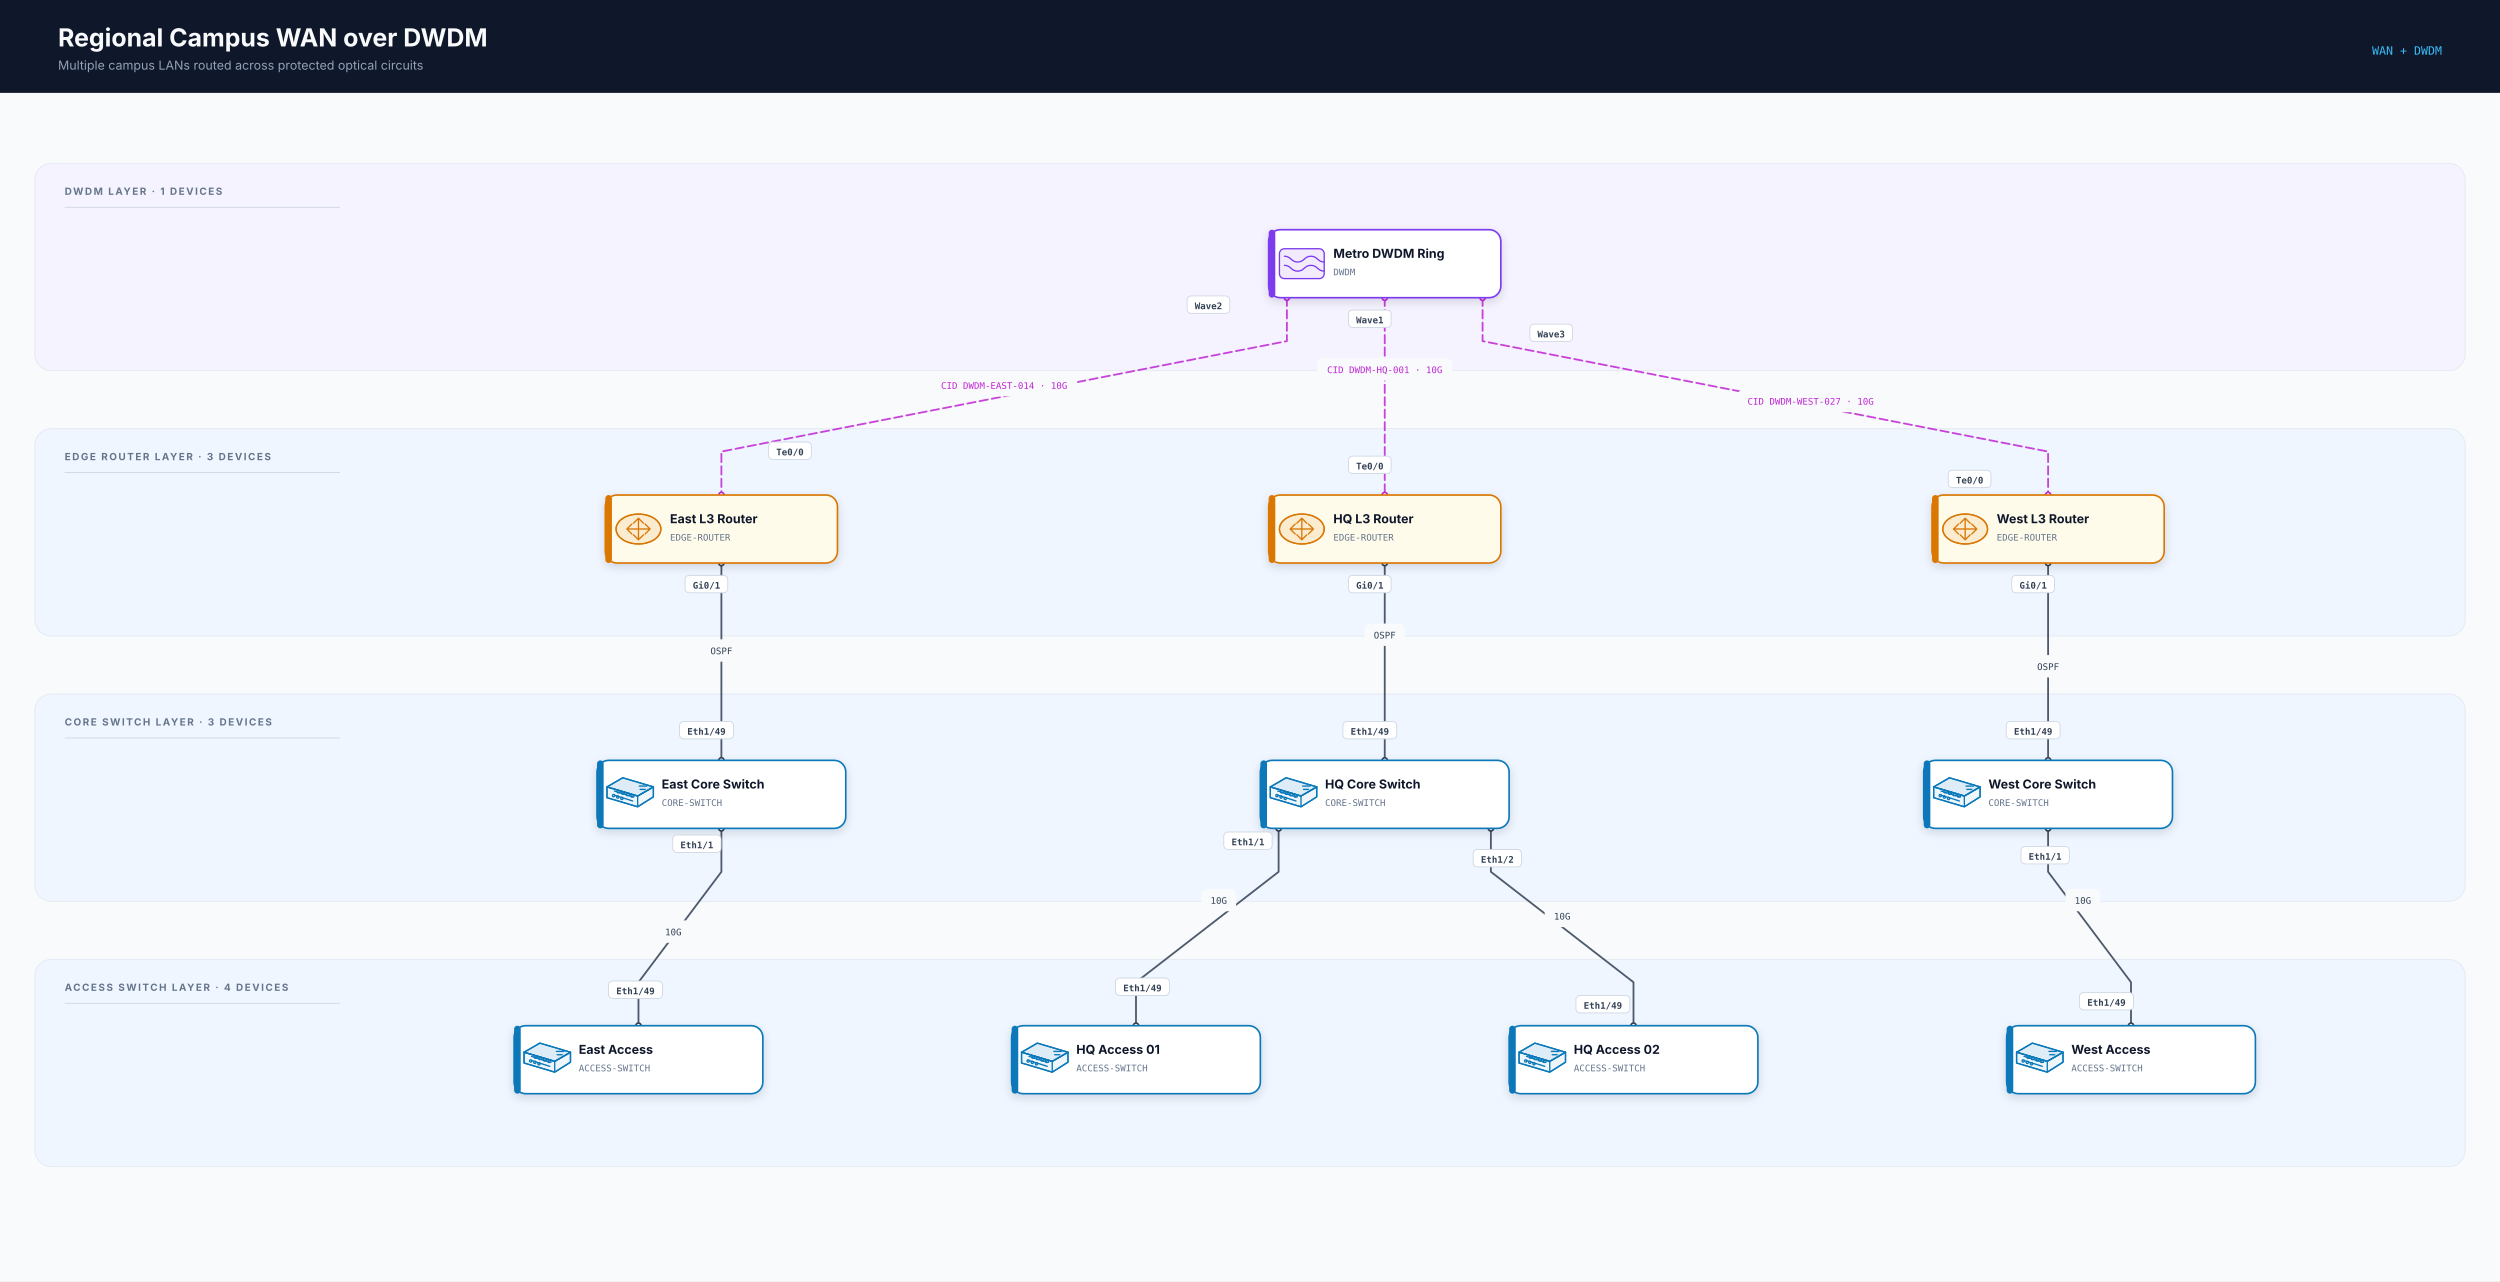
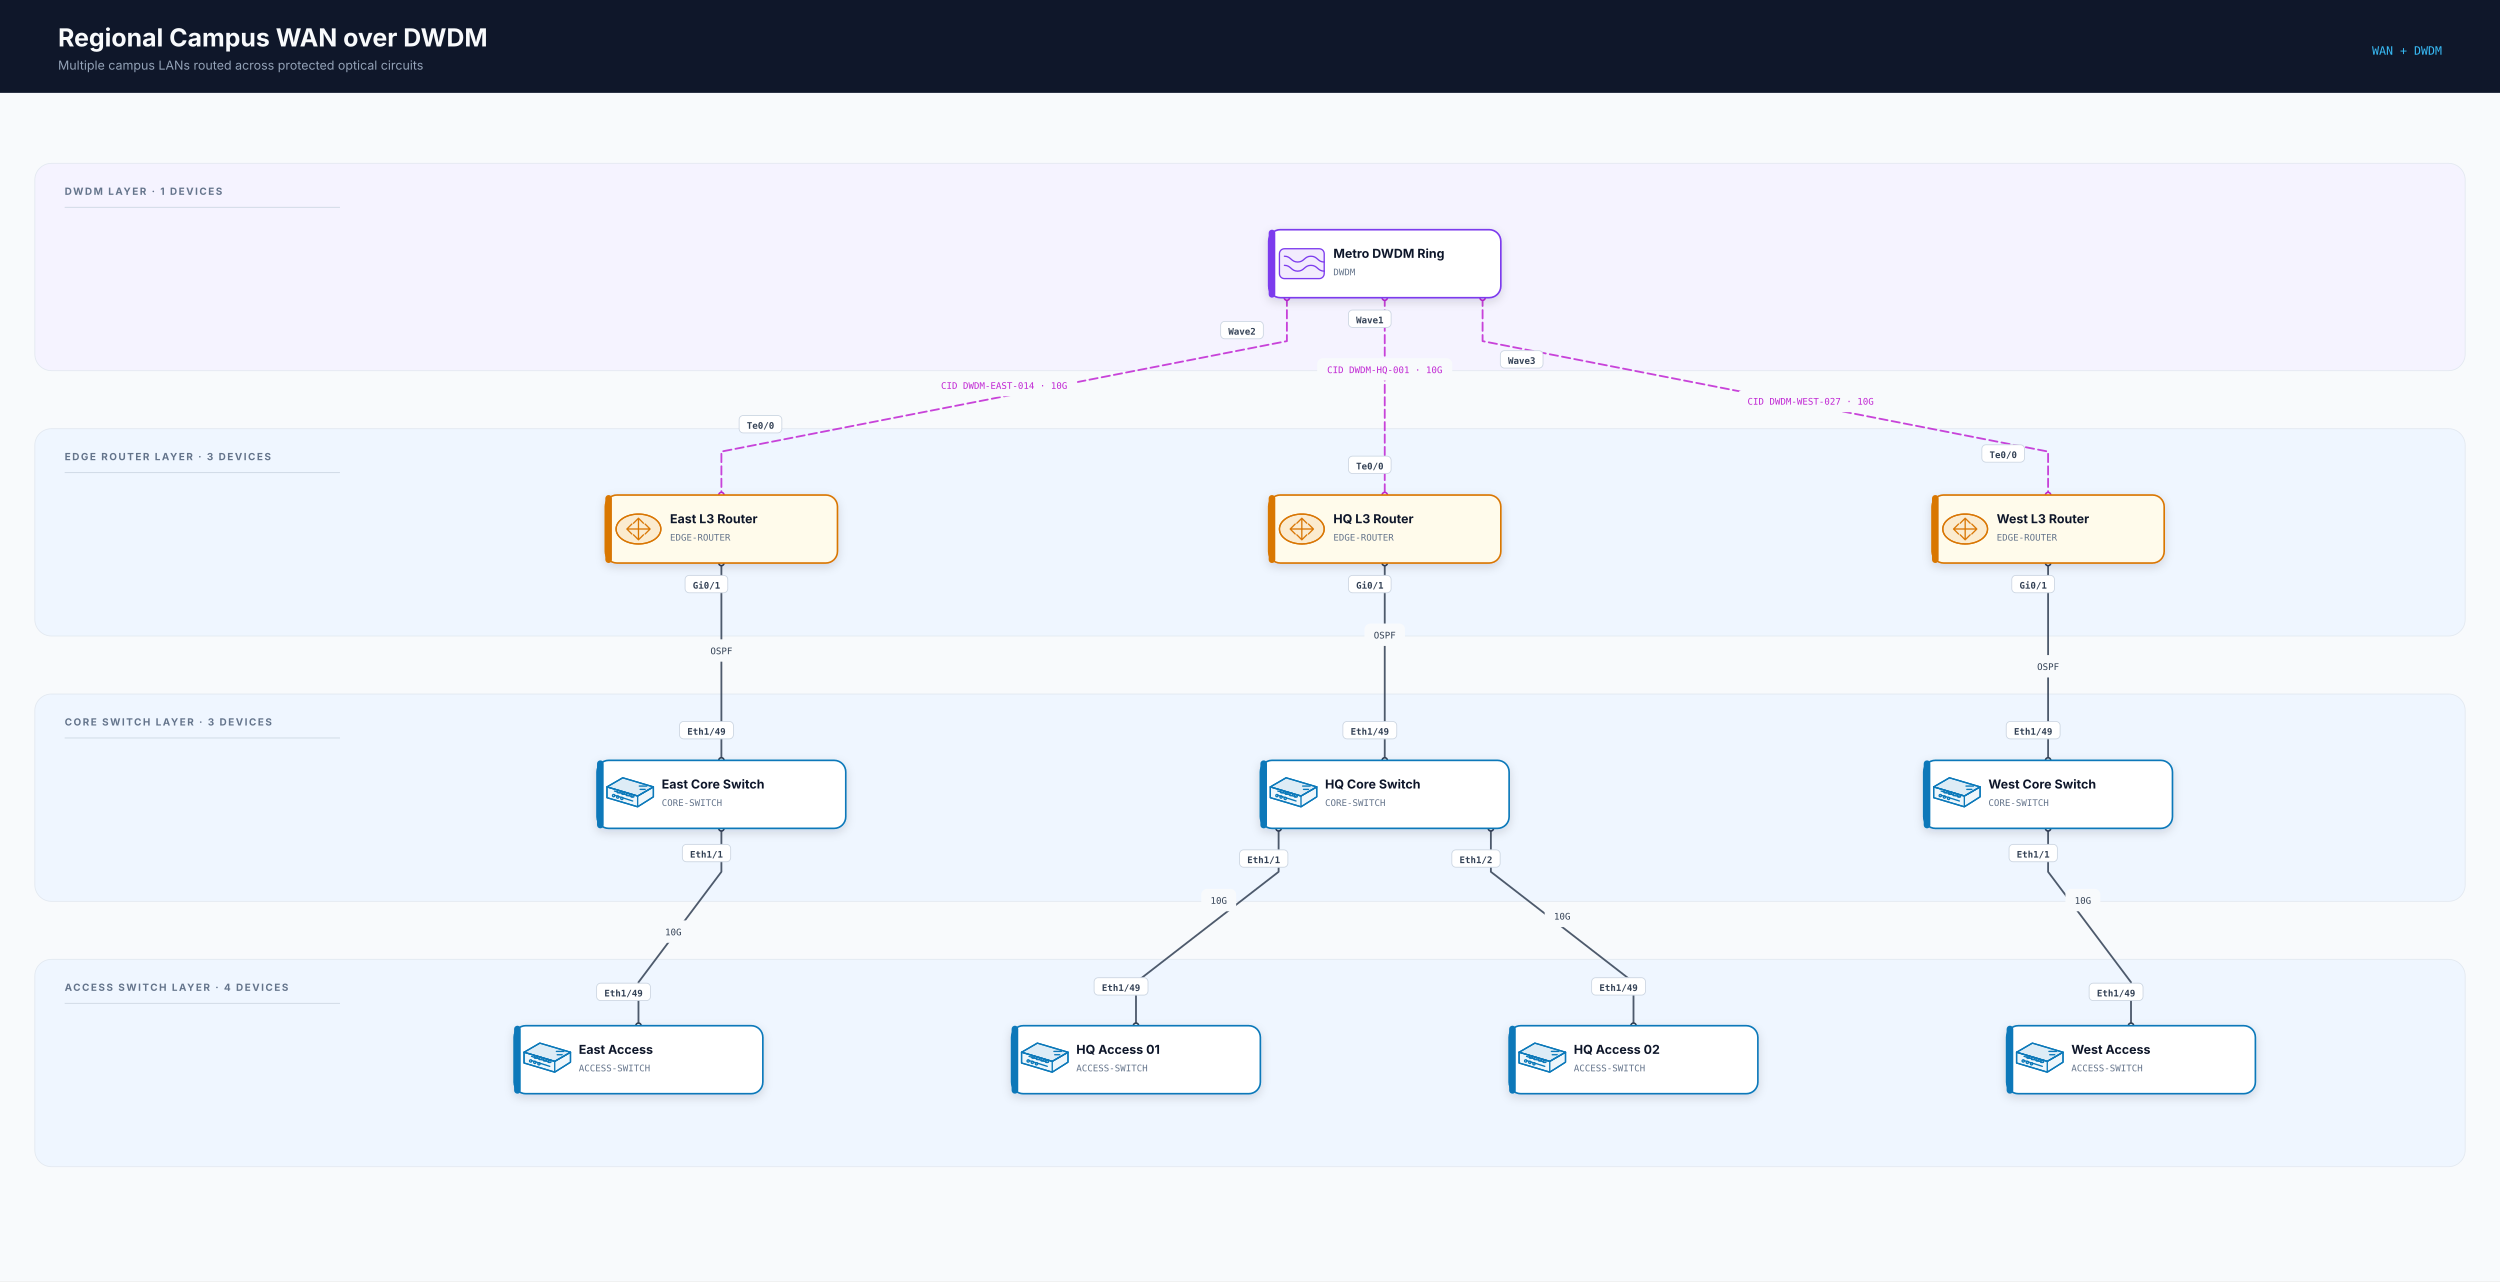
<svg xmlns="http://www.w3.org/2000/svg" class="theme-light" width="3015" height="1545" viewBox="0 0 3015 1545" role="img" shape-rendering="geometricPrecision">
  <defs>
    <filter id="shadow" x="-20%" y="-20%" width="140%" height="150%">
      <feDropShadow dx="0" dy="4" stdDeviation="6" flood-color="#0f172a" flood-opacity=".14" />
    </filter>
  </defs>
  <rect width="100%" height="100%" fill="#f8fafc" />
  <rect x="0" y="0" width="3015" height="112" fill="#0f172a" />
  <text x="70" y="56" fill="#f8fafc" font-family="Inter,Segoe UI,sans-serif" font-size="30" font-weight="700">Regional Campus WAN over DWDM</text>
  <text x="70" y="84" fill="#94a3b8" font-family="Inter,Segoe UI,sans-serif" font-size="15">Multiple campus LANs routed across protected optical circuits</text>
  <text x="2945" y="66" text-anchor="end" fill="#38bdf8" font-family="ui-monospace,SFMono-Regular,monospace" font-size="14">WAN + DWDM</text>
  <rect x="42" y="197.0" width="2931.0" height="250.0" rx="20" fill="#f5f3ff" stroke="#e2e8f0" />
  <rect x="42" y="517.0" width="2931.0" height="250.0" rx="20" fill="#eff6ff" stroke="#e2e8f0" />
  <rect x="42" y="837.0" width="2931.0" height="250.0" rx="20" fill="#eff6ff" stroke="#e2e8f0" />
  <rect x="42" y="1157.0" width="2931.0" height="250.0" rx="20" fill="#eff6ff" stroke="#e2e8f0" />
  <g id="row-headings">
    <g class="row-heading row-heading-dwdm">
      <path d="M78 250.0 H410" stroke="#cbd5e1" stroke-width="1" />
      <text x="78" y="235.0" fill="#64748b" font-family="Inter,Segoe UI,sans-serif" font-size="12" font-weight="700" letter-spacing="1.8">DWDM LAYER · 1 DEVICES</text>
    </g>
    <g class="row-heading row-heading-edge-router">
      <path d="M78 570.0 H410" stroke="#cbd5e1" stroke-width="1" />
      <text x="78" y="555.0" fill="#64748b" font-family="Inter,Segoe UI,sans-serif" font-size="12" font-weight="700" letter-spacing="1.8">EDGE ROUTER LAYER · 3 DEVICES</text>
    </g>
    <g class="row-heading row-heading-core-switch">
      <path d="M78 890.0 H410" stroke="#cbd5e1" stroke-width="1" />
      <text x="78" y="875.0" fill="#64748b" font-family="Inter,Segoe UI,sans-serif" font-size="12" font-weight="700" letter-spacing="1.8">CORE SWITCH LAYER · 3 DEVICES</text>
    </g>
    <g class="row-heading row-heading-access-switch">
      <path d="M78 1210.0 H410" stroke="#cbd5e1" stroke-width="1" />
      <text x="78" y="1195.0" fill="#64748b" font-family="Inter,Segoe UI,sans-serif" font-size="12" font-weight="700" letter-spacing="1.8">ACCESS SWITCH LAYER · 4 DEVICES</text>
    </g>
  </g>
  <g id="links">
    <g id="link-1" data-netdiag-kind="link">
      <path d="M 1670.0 359.0 V 411.4 L 1670.0 544.6 V 597.0" fill="none" stroke="#c026d3" stroke-width="2.2" stroke-linecap="round" stroke-linejoin="round" stroke-dasharray="10 5" opacity=".86" />
      <circle cx="1670.0" cy="359.0" r="3.2" fill="#ffffff" stroke="#c026d3" stroke-width="2" />
      <circle cx="1670.0" cy="597.0" r="3.2" fill="#ffffff" stroke="#c026d3" stroke-width="2" />
    </g>
    <g id="link-2" data-netdiag-kind="link">
      <path d="M 1552.0 359.0 V 411.4 L 870.0 544.6 V 597.0" fill="none" stroke="#c026d3" stroke-width="2.2" stroke-linecap="round" stroke-linejoin="round" stroke-dasharray="10 5" opacity=".86" />
      <circle cx="1552.0" cy="359.0" r="3.2" fill="#ffffff" stroke="#c026d3" stroke-width="2" />
      <circle cx="870.0" cy="597.0" r="3.2" fill="#ffffff" stroke="#c026d3" stroke-width="2" />
    </g>
    <g id="link-3" data-netdiag-kind="link">
      <path d="M 1788.0 359.0 V 411.4 L 2470.0 544.6 V 597.0" fill="none" stroke="#c026d3" stroke-width="2.2" stroke-linecap="round" stroke-linejoin="round" stroke-dasharray="10 5" opacity=".86" />
      <circle cx="1788.0" cy="359.0" r="3.2" fill="#ffffff" stroke="#c026d3" stroke-width="2" />
      <circle cx="2470.0" cy="597.0" r="3.2" fill="#ffffff" stroke="#c026d3" stroke-width="2" />
    </g>
    <g id="link-4" data-netdiag-kind="link">
      <path d="M 1670.0 679.0 V 731.4 L 1670.0 864.6 V 917.0" fill="none" stroke="#334155" stroke-width="2.2" stroke-linecap="round" stroke-linejoin="round" opacity=".86" />
      <circle cx="1670.0" cy="679.0" r="3.2" fill="#ffffff" stroke="#334155" stroke-width="2" />
      <circle cx="1670.0" cy="917.0" r="3.2" fill="#ffffff" stroke="#334155" stroke-width="2" />
    </g>
    <g id="link-5" data-netdiag-kind="link">
      <path d="M 870.0 679.0 V 731.4 L 870.0 864.6 V 917.0" fill="none" stroke="#334155" stroke-width="2.2" stroke-linecap="round" stroke-linejoin="round" opacity=".86" />
      <circle cx="870.0" cy="679.0" r="3.2" fill="#ffffff" stroke="#334155" stroke-width="2" />
      <circle cx="870.0" cy="917.0" r="3.2" fill="#ffffff" stroke="#334155" stroke-width="2" />
    </g>
    <g id="link-6" data-netdiag-kind="link">
      <path d="M 2470.0 679.0 V 731.4 L 2470.0 864.6 V 917.0" fill="none" stroke="#334155" stroke-width="2.2" stroke-linecap="round" stroke-linejoin="round" opacity=".86" />
      <circle cx="2470.0" cy="679.0" r="3.2" fill="#ffffff" stroke="#334155" stroke-width="2" />
      <circle cx="2470.0" cy="917.0" r="3.2" fill="#ffffff" stroke="#334155" stroke-width="2" />
    </g>
    <g id="link-7" data-netdiag-kind="link">
      <path d="M 1542.0 999.0 V 1051.4 L 1370.0 1184.6 V 1237.0" fill="none" stroke="#334155" stroke-width="2.2" stroke-linecap="round" stroke-linejoin="round" opacity=".86" />
      <circle cx="1542.0" cy="999.0" r="3.2" fill="#ffffff" stroke="#334155" stroke-width="2" />
      <circle cx="1370.0" cy="1237.0" r="3.2" fill="#ffffff" stroke="#334155" stroke-width="2" />
    </g>
    <g id="link-8" data-netdiag-kind="link">
      <path d="M 1798.0 999.0 V 1051.4 L 1970.0 1184.6 V 1237.0" fill="none" stroke="#334155" stroke-width="2.2" stroke-linecap="round" stroke-linejoin="round" opacity=".86" />
      <circle cx="1798.0" cy="999.0" r="3.2" fill="#ffffff" stroke="#334155" stroke-width="2" />
      <circle cx="1970.0" cy="1237.0" r="3.2" fill="#ffffff" stroke="#334155" stroke-width="2" />
    </g>
    <g id="link-9" data-netdiag-kind="link">
      <path d="M 870.0 999.0 V 1051.4 L 770.0 1184.6 V 1237.0" fill="none" stroke="#334155" stroke-width="2.2" stroke-linecap="round" stroke-linejoin="round" opacity=".86" />
      <circle cx="870.0" cy="999.0" r="3.2" fill="#ffffff" stroke="#334155" stroke-width="2" />
      <circle cx="770.0" cy="1237.0" r="3.2" fill="#ffffff" stroke="#334155" stroke-width="2" />
    </g>
    <g id="link-10" data-netdiag-kind="link">
      <path d="M 2470.0 999.0 V 1051.4 L 2570.0 1184.6 V 1237.0" fill="none" stroke="#334155" stroke-width="2.2" stroke-linecap="round" stroke-linejoin="round" opacity=".86" />
      <circle cx="2470.0" cy="999.0" r="3.2" fill="#ffffff" stroke="#334155" stroke-width="2" />
      <circle cx="2570.0" cy="1237.0" r="3.2" fill="#ffffff" stroke="#334155" stroke-width="2" />
    </g>
  </g>
  <g id="nodes">
    <g id="east-access" data-netdiag-kind="node" filter="url(#shadow)">
      <rect x="620.0" y="1237.0" width="300.0" height="82.0" rx="14" fill="#ffffff" stroke="#0878b9" stroke-width="2" />
      <rect x="620.0" y="1237.0" width="8" height="82.0" rx="4" fill="#0878b9" />
      <g class="device-icon device-icon-access-switch" transform="translate(660.0 1278.0)" stroke="#0878b9" fill="none" stroke-width="1.6" stroke-linecap="round" stroke-linejoin="round">
        <path d="M-28 -9 -9 -20 28 -9 9 2Z" fill="#0878b9" fill-opacity=".14" />
        <path d="M-28 -9 9 2 28 -9v12L9 15-28 4Z" fill="#0878b9" fill-opacity=".07" />
        <path d="M-28 -9 -9 -20 28 -9 9 2Z" />
        <path d="M-28 -9v13L9 15 28 3v-12M9 2v13" />
        <path d="M-19 -4 3 3M-19 1 3 8" />
        <rect x="-15.5" y="-4.5" width="3.5" height="2.7" rx=".5" />
        <rect x="-10" y="-2.8" width="3.5" height="2.7" rx=".5" />
        <rect x="-4.5" y="-1.1" width="3.5" height="2.7" rx=".5" />
        <rect x="1" y=".6" width="3.5" height="2.7" rx=".5" />
        <circle cx="-20" cy="1.5" r="1.4" />
        <circle cx="-15" cy="3.2" r="1.4" />
        <circle cx="-10" cy="4.9" r="1.4" />
        <path d="M11 -10h9M12 -6h6" />
      </g>
      <text class="node-title" x="698.0" y="1271.0" fill="#0f172a" font-family="Inter,Segoe UI,Arial,sans-serif" font-size="15" font-weight="700">East Access</text>
      <text x="698.0" y="1292.0" fill="#64748b" font-family="ui-monospace,SFMono-Regular,monospace" font-size="11">ACCESS-SWITCH</text>
    </g>
    <g id="east-core" data-netdiag-kind="node" filter="url(#shadow)">
      <rect x="720.0" y="917.0" width="300.0" height="82.0" rx="14" fill="#ffffff" stroke="#0878b9" stroke-width="2" />
      <rect x="720.0" y="917.0" width="8" height="82.0" rx="4" fill="#0878b9" />
      <g class="device-icon device-icon-core-switch" transform="translate(760.0 958.0)" stroke="#0878b9" fill="none" stroke-width="1.6" stroke-linecap="round" stroke-linejoin="round">
        <path d="M-28 -9 -9 -20 28 -9 9 2Z" fill="#0878b9" fill-opacity=".14" />
        <path d="M-28 -9 9 2 28 -9v12L9 15-28 4Z" fill="#0878b9" fill-opacity=".07" />
        <path d="M-28 -9 -9 -20 28 -9 9 2Z" />
        <path d="M-28 -9v13L9 15 28 3v-12M9 2v13" />
        <path d="M-19 -4 3 3M-19 1 3 8" />
        <rect x="-15.5" y="-4.5" width="3.5" height="2.7" rx=".5" />
        <rect x="-10" y="-2.8" width="3.5" height="2.7" rx=".5" />
        <rect x="-4.5" y="-1.1" width="3.5" height="2.7" rx=".5" />
        <rect x="1" y=".6" width="3.5" height="2.7" rx=".5" />
        <circle cx="-20" cy="1.5" r="1.4" />
        <circle cx="-15" cy="3.2" r="1.4" />
        <circle cx="-10" cy="4.9" r="1.4" />
        <path d="M11 -10h9M12 -6h6" />
      </g>
      <text class="node-title" x="798.0" y="951.0" fill="#0f172a" font-family="Inter,Segoe UI,Arial,sans-serif" font-size="15" font-weight="700">East Core Switch</text>
      <text x="798.0" y="972.0" fill="#64748b" font-family="ui-monospace,SFMono-Regular,monospace" font-size="11">CORE-SWITCH</text>
    </g>
    <g id="east-router" data-netdiag-kind="node" filter="url(#shadow)">
      <rect x="730.0" y="597.0" width="280.0" height="82.0" rx="14" fill="#fffbeb" stroke="#d97706" stroke-width="2" />
      <rect x="730.0" y="597.0" width="8" height="82.0" rx="4" fill="#d97706" />
      <g class="device-icon device-icon-router" transform="translate(770.0 638.0)" stroke="#d97706" fill="none" stroke-width="1.6" stroke-linecap="round" stroke-linejoin="round">
        <ellipse cx="0" cy="0" rx="27" ry="18" fill="#d97706" fill-opacity=".12" />
        <ellipse cx="0" cy="0" rx="27" ry="18" />
        <path d="M-14 0h28M8-6l6 6-6 6M14 0H-14M-8-6l-6 6 6 6" />
        <path d="M0-13v26M-6-7l6-6 6 6M-6 7l6 6 6-6" />
      </g>
      <text class="node-title" x="808.0" y="631.0" fill="#0f172a" font-family="Inter,Segoe UI,Arial,sans-serif" font-size="15" font-weight="700">East L3 Router</text>
      <text x="808.0" y="652.0" fill="#64748b" font-family="ui-monospace,SFMono-Regular,monospace" font-size="11">EDGE-ROUTER</text>
    </g>
    <g id="hq-access-01" data-netdiag-kind="node" filter="url(#shadow)">
      <rect x="1220.0" y="1237.0" width="300.0" height="82.0" rx="14" fill="#ffffff" stroke="#0878b9" stroke-width="2" />
      <rect x="1220.0" y="1237.0" width="8" height="82.0" rx="4" fill="#0878b9" />
      <g class="device-icon device-icon-access-switch" transform="translate(1260.0 1278.0)" stroke="#0878b9" fill="none" stroke-width="1.6" stroke-linecap="round" stroke-linejoin="round">
        <path d="M-28 -9 -9 -20 28 -9 9 2Z" fill="#0878b9" fill-opacity=".14" />
        <path d="M-28 -9 9 2 28 -9v12L9 15-28 4Z" fill="#0878b9" fill-opacity=".07" />
        <path d="M-28 -9 -9 -20 28 -9 9 2Z" />
        <path d="M-28 -9v13L9 15 28 3v-12M9 2v13" />
        <path d="M-19 -4 3 3M-19 1 3 8" />
        <rect x="-15.5" y="-4.5" width="3.5" height="2.7" rx=".5" />
        <rect x="-10" y="-2.8" width="3.5" height="2.7" rx=".5" />
        <rect x="-4.5" y="-1.1" width="3.5" height="2.7" rx=".5" />
        <rect x="1" y=".6" width="3.5" height="2.7" rx=".5" />
        <circle cx="-20" cy="1.5" r="1.4" />
        <circle cx="-15" cy="3.2" r="1.4" />
        <circle cx="-10" cy="4.9" r="1.4" />
        <path d="M11 -10h9M12 -6h6" />
      </g>
      <text class="node-title" x="1298.0" y="1271.0" fill="#0f172a" font-family="Inter,Segoe UI,Arial,sans-serif" font-size="15" font-weight="700">HQ Access 01</text>
      <text x="1298.0" y="1292.0" fill="#64748b" font-family="ui-monospace,SFMono-Regular,monospace" font-size="11">ACCESS-SWITCH</text>
    </g>
    <g id="hq-access-02" data-netdiag-kind="node" filter="url(#shadow)">
      <rect x="1820.0" y="1237.0" width="300.0" height="82.0" rx="14" fill="#ffffff" stroke="#0878b9" stroke-width="2" />
      <rect x="1820.0" y="1237.0" width="8" height="82.0" rx="4" fill="#0878b9" />
      <g class="device-icon device-icon-access-switch" transform="translate(1860.0 1278.0)" stroke="#0878b9" fill="none" stroke-width="1.6" stroke-linecap="round" stroke-linejoin="round">
        <path d="M-28 -9 -9 -20 28 -9 9 2Z" fill="#0878b9" fill-opacity=".14" />
        <path d="M-28 -9 9 2 28 -9v12L9 15-28 4Z" fill="#0878b9" fill-opacity=".07" />
        <path d="M-28 -9 -9 -20 28 -9 9 2Z" />
        <path d="M-28 -9v13L9 15 28 3v-12M9 2v13" />
        <path d="M-19 -4 3 3M-19 1 3 8" />
        <rect x="-15.5" y="-4.5" width="3.5" height="2.7" rx=".5" />
        <rect x="-10" y="-2.8" width="3.5" height="2.7" rx=".5" />
        <rect x="-4.5" y="-1.1" width="3.5" height="2.7" rx=".5" />
        <rect x="1" y=".6" width="3.5" height="2.7" rx=".5" />
        <circle cx="-20" cy="1.5" r="1.4" />
        <circle cx="-15" cy="3.2" r="1.4" />
        <circle cx="-10" cy="4.9" r="1.4" />
        <path d="M11 -10h9M12 -6h6" />
      </g>
      <text class="node-title" x="1898.0" y="1271.0" fill="#0f172a" font-family="Inter,Segoe UI,Arial,sans-serif" font-size="15" font-weight="700">HQ Access 02</text>
      <text x="1898.0" y="1292.0" fill="#64748b" font-family="ui-monospace,SFMono-Regular,monospace" font-size="11">ACCESS-SWITCH</text>
    </g>
    <g id="hq-core" data-netdiag-kind="node" filter="url(#shadow)">
      <rect x="1520.0" y="917.0" width="300.0" height="82.0" rx="14" fill="#ffffff" stroke="#0878b9" stroke-width="2" />
      <rect x="1520.0" y="917.0" width="8" height="82.0" rx="4" fill="#0878b9" />
      <g class="device-icon device-icon-core-switch" transform="translate(1560.0 958.0)" stroke="#0878b9" fill="none" stroke-width="1.6" stroke-linecap="round" stroke-linejoin="round">
        <path d="M-28 -9 -9 -20 28 -9 9 2Z" fill="#0878b9" fill-opacity=".14" />
        <path d="M-28 -9 9 2 28 -9v12L9 15-28 4Z" fill="#0878b9" fill-opacity=".07" />
        <path d="M-28 -9 -9 -20 28 -9 9 2Z" />
        <path d="M-28 -9v13L9 15 28 3v-12M9 2v13" />
        <path d="M-19 -4 3 3M-19 1 3 8" />
        <rect x="-15.5" y="-4.5" width="3.5" height="2.7" rx=".5" />
        <rect x="-10" y="-2.8" width="3.5" height="2.7" rx=".5" />
        <rect x="-4.5" y="-1.1" width="3.5" height="2.7" rx=".5" />
        <rect x="1" y=".6" width="3.5" height="2.7" rx=".5" />
        <circle cx="-20" cy="1.5" r="1.4" />
        <circle cx="-15" cy="3.2" r="1.4" />
        <circle cx="-10" cy="4.9" r="1.4" />
        <path d="M11 -10h9M12 -6h6" />
      </g>
      <text class="node-title" x="1598.0" y="951.0" fill="#0f172a" font-family="Inter,Segoe UI,Arial,sans-serif" font-size="15" font-weight="700">HQ Core Switch</text>
      <text x="1598.0" y="972.0" fill="#64748b" font-family="ui-monospace,SFMono-Regular,monospace" font-size="11">CORE-SWITCH</text>
    </g>
    <g id="hq-router" data-netdiag-kind="node" filter="url(#shadow)">
      <rect x="1530.0" y="597.0" width="280.0" height="82.0" rx="14" fill="#fffbeb" stroke="#d97706" stroke-width="2" />
      <rect x="1530.0" y="597.0" width="8" height="82.0" rx="4" fill="#d97706" />
      <g class="device-icon device-icon-router" transform="translate(1570.0 638.0)" stroke="#d97706" fill="none" stroke-width="1.6" stroke-linecap="round" stroke-linejoin="round">
        <ellipse cx="0" cy="0" rx="27" ry="18" fill="#d97706" fill-opacity=".12" />
        <ellipse cx="0" cy="0" rx="27" ry="18" />
        <path d="M-14 0h28M8-6l6 6-6 6M14 0H-14M-8-6l-6 6 6 6" />
        <path d="M0-13v26M-6-7l6-6 6 6M-6 7l6 6 6-6" />
      </g>
      <text class="node-title" x="1608.0" y="631.0" fill="#0f172a" font-family="Inter,Segoe UI,Arial,sans-serif" font-size="15" font-weight="700">HQ L3 Router</text>
      <text x="1608.0" y="652.0" fill="#64748b" font-family="ui-monospace,SFMono-Regular,monospace" font-size="11">EDGE-ROUTER</text>
    </g>
    <g id="metro-dwdm" data-netdiag-kind="node" filter="url(#shadow)">
      <rect x="1530.0" y="277.0" width="280.0" height="82.0" rx="14" fill="#ffffff" stroke="#7c3aed" stroke-width="2" />
      <rect x="1530.0" y="277.0" width="8" height="82.0" rx="4" fill="#7c3aed" />
      <g class="device-icon device-icon-dwdm" transform="translate(1570.0 318.0)" stroke="#7c3aed" fill="none" stroke-width="1.6" stroke-linecap="round" stroke-linejoin="round">
        <rect x="-27" y="-18" width="54" height="36" rx="6" fill="#7c3aed" fill-opacity=".10" stroke="#7c3aed" />
        <path d="M-21-9c8 0 8 7 16 7s8-7 16-7 8 7 16 7M-21 2c8 0 8 7 16 7s8-7 16-7 8 7 16 7" stroke="#7c3aed" />
      </g>
      <text class="node-title" x="1608.0" y="311.0" fill="#0f172a" font-family="Inter,Segoe UI,Arial,sans-serif" font-size="15" font-weight="700">Metro DWDM Ring</text>
      <text x="1608.0" y="332.0" fill="#64748b" font-family="ui-monospace,SFMono-Regular,monospace" font-size="11">DWDM</text>
    </g>
    <g id="west-access" data-netdiag-kind="node" filter="url(#shadow)">
      <rect x="2420.0" y="1237.0" width="300.0" height="82.0" rx="14" fill="#ffffff" stroke="#0878b9" stroke-width="2" />
      <rect x="2420.0" y="1237.0" width="8" height="82.0" rx="4" fill="#0878b9" />
      <g class="device-icon device-icon-access-switch" transform="translate(2460.0 1278.0)" stroke="#0878b9" fill="none" stroke-width="1.6" stroke-linecap="round" stroke-linejoin="round">
        <path d="M-28 -9 -9 -20 28 -9 9 2Z" fill="#0878b9" fill-opacity=".14" />
        <path d="M-28 -9 9 2 28 -9v12L9 15-28 4Z" fill="#0878b9" fill-opacity=".07" />
        <path d="M-28 -9 -9 -20 28 -9 9 2Z" />
        <path d="M-28 -9v13L9 15 28 3v-12M9 2v13" />
        <path d="M-19 -4 3 3M-19 1 3 8" />
        <rect x="-15.5" y="-4.5" width="3.5" height="2.7" rx=".5" />
        <rect x="-10" y="-2.8" width="3.5" height="2.7" rx=".5" />
        <rect x="-4.5" y="-1.1" width="3.5" height="2.7" rx=".5" />
        <rect x="1" y=".6" width="3.5" height="2.7" rx=".5" />
        <circle cx="-20" cy="1.5" r="1.4" />
        <circle cx="-15" cy="3.2" r="1.4" />
        <circle cx="-10" cy="4.9" r="1.4" />
        <path d="M11 -10h9M12 -6h6" />
      </g>
      <text class="node-title" x="2498.0" y="1271.0" fill="#0f172a" font-family="Inter,Segoe UI,Arial,sans-serif" font-size="15" font-weight="700">West Access</text>
      <text x="2498.0" y="1292.0" fill="#64748b" font-family="ui-monospace,SFMono-Regular,monospace" font-size="11">ACCESS-SWITCH</text>
    </g>
    <g id="west-core" data-netdiag-kind="node" filter="url(#shadow)">
      <rect x="2320.0" y="917.0" width="300.0" height="82.0" rx="14" fill="#ffffff" stroke="#0878b9" stroke-width="2" />
      <rect x="2320.0" y="917.0" width="8" height="82.0" rx="4" fill="#0878b9" />
      <g class="device-icon device-icon-core-switch" transform="translate(2360.0 958.0)" stroke="#0878b9" fill="none" stroke-width="1.6" stroke-linecap="round" stroke-linejoin="round">
        <path d="M-28 -9 -9 -20 28 -9 9 2Z" fill="#0878b9" fill-opacity=".14" />
        <path d="M-28 -9 9 2 28 -9v12L9 15-28 4Z" fill="#0878b9" fill-opacity=".07" />
        <path d="M-28 -9 -9 -20 28 -9 9 2Z" />
        <path d="M-28 -9v13L9 15 28 3v-12M9 2v13" />
        <path d="M-19 -4 3 3M-19 1 3 8" />
        <rect x="-15.5" y="-4.5" width="3.5" height="2.7" rx=".5" />
        <rect x="-10" y="-2.8" width="3.5" height="2.7" rx=".5" />
        <rect x="-4.5" y="-1.1" width="3.5" height="2.7" rx=".5" />
        <rect x="1" y=".6" width="3.5" height="2.7" rx=".5" />
        <circle cx="-20" cy="1.5" r="1.4" />
        <circle cx="-15" cy="3.2" r="1.4" />
        <circle cx="-10" cy="4.9" r="1.4" />
        <path d="M11 -10h9M12 -6h6" />
      </g>
      <text class="node-title" x="2398.0" y="951.0" fill="#0f172a" font-family="Inter,Segoe UI,Arial,sans-serif" font-size="15" font-weight="700">West Core Switch</text>
      <text x="2398.0" y="972.0" fill="#64748b" font-family="ui-monospace,SFMono-Regular,monospace" font-size="11">CORE-SWITCH</text>
    </g>
    <g id="west-router" data-netdiag-kind="node" filter="url(#shadow)">
      <rect x="2330.0" y="597.0" width="280.0" height="82.0" rx="14" fill="#fffbeb" stroke="#d97706" stroke-width="2" />
      <rect x="2330.0" y="597.0" width="8" height="82.0" rx="4" fill="#d97706" />
      <g class="device-icon device-icon-router" transform="translate(2370.0 638.0)" stroke="#d97706" fill="none" stroke-width="1.6" stroke-linecap="round" stroke-linejoin="round">
        <ellipse cx="0" cy="0" rx="27" ry="18" fill="#d97706" fill-opacity=".12" />
        <ellipse cx="0" cy="0" rx="27" ry="18" />
        <path d="M-14 0h28M8-6l6 6-6 6M14 0H-14M-8-6l-6 6 6 6" />
        <path d="M0-13v26M-6-7l6-6 6 6M-6 7l6 6 6-6" />
      </g>
      <text class="node-title" x="2408.0" y="631.0" fill="#0f172a" font-family="Inter,Segoe UI,Arial,sans-serif" font-size="15" font-weight="700">West L3 Router</text>
      <text x="2408.0" y="652.0" fill="#64748b" font-family="ui-monospace,SFMono-Regular,monospace" font-size="11">EDGE-ROUTER</text>
    </g>
  </g>
  <g id="link-annotations" pointer-events="none">
    <g id="link-annotation-1" class="link-annotation">
      <rect class="interface-label-badge" x="1626.2" y="373.9" width="51.5" height="21.0" rx="5.0" fill="#ffffff" stroke="#cbd5e1" stroke-width="1" />
      <text class="interface-label-text" x="1652.0" y="389.9" text-anchor="middle" fill="#334155" font-family="ui-monospace,SFMono-Regular,monospace" font-size="11" font-weight="650">Wave1</text>
      <rect class="interface-label-badge" x="1626.2" y="550.1" width="51.5" height="21.0" rx="5.0" fill="#ffffff" stroke="#cbd5e1" stroke-width="1" />
      <text class="interface-label-text" x="1652.0" y="566.1" text-anchor="middle" fill="#334155" font-family="ui-monospace,SFMono-Regular,monospace" font-size="11" font-weight="650">Te0/0</text>
      <rect class="label-mask" x="1590.5" y="434.0" width="158.9" height="23" rx="5" fill="#f8fafc" stroke="#f8fafc" stroke-width="4" />
      <text x="1670.0" y="450.0" text-anchor="middle" fill="#c026d3" font-family="ui-monospace,SFMono-Regular,monospace" font-size="11" font-weight="500">CID DWDM-HQ-001 · 10G</text>
    </g>
    <g id="link-annotation-2" class="link-annotation">
-       <rect class="interface-label-badge" x="1431.6" y="356.9" width="51.5" height="21.0" rx="5.0" fill="#ffffff" stroke="#cbd5e1" stroke-width="1" />
-       <text class="interface-label-text" x="1457.4" y="372.9" text-anchor="middle" fill="#334155" font-family="ui-monospace,SFMono-Regular,monospace" font-size="11" font-weight="650">Wave2</text>
-       <rect class="interface-label-badge" x="927.0" y="533.1" width="51.5" height="21.0" rx="5.0" fill="#ffffff" stroke="#cbd5e1" stroke-width="1" />
-       <text class="interface-label-text" x="952.7" y="549.1" text-anchor="middle" fill="#334155" font-family="ui-monospace,SFMono-Regular,monospace" font-size="11" font-weight="650">Te0/0</text>
+       <rect class="interface-label-badge" x="1472.1" y="387.6" width="51.5" height="21.0" rx="5.0" fill="#ffffff" stroke="#cbd5e1" stroke-width="1" />
+       <text class="interface-label-text" x="1497.9" y="403.6" text-anchor="middle" fill="#334155" font-family="ui-monospace,SFMono-Regular,monospace" font-size="11" font-weight="650">Wave2</text>
+       <rect class="interface-label-badge" x="891.4" y="501.1" width="51.5" height="21.0" rx="5.0" fill="#ffffff" stroke="#cbd5e1" stroke-width="1" />
+       <text class="interface-label-text" x="917.2" y="517.1" text-anchor="middle" fill="#334155" font-family="ui-monospace,SFMono-Regular,monospace" font-size="11" font-weight="650">Te0/0</text>
      <rect class="label-mask" x="1124.8" y="453.0" width="172.3" height="23" rx="5" fill="#f8fafc" stroke="#f8fafc" stroke-width="4" />
      <text x="1211.0" y="469.0" text-anchor="middle" fill="#c026d3" font-family="ui-monospace,SFMono-Regular,monospace" font-size="11" font-weight="500">CID DWDM-EAST-014 · 10G</text>
    </g>
    <g id="link-annotation-3" class="link-annotation">
-       <rect class="interface-label-badge" x="1845.0" y="390.9" width="51.5" height="21.0" rx="5.0" fill="#ffffff" stroke="#cbd5e1" stroke-width="1" />
-       <text class="interface-label-text" x="1870.7" y="406.9" text-anchor="middle" fill="#334155" font-family="ui-monospace,SFMono-Regular,monospace" font-size="11" font-weight="650">Wave3</text>
-       <rect class="interface-label-badge" x="2349.6" y="567.1" width="51.5" height="21.0" rx="5.0" fill="#ffffff" stroke="#cbd5e1" stroke-width="1" />
-       <text class="interface-label-text" x="2375.4" y="583.1" text-anchor="middle" fill="#334155" font-family="ui-monospace,SFMono-Regular,monospace" font-size="11" font-weight="650">Te0/0</text>
+       <rect class="interface-label-badge" x="1809.4" y="422.9" width="51.5" height="21.0" rx="5.0" fill="#ffffff" stroke="#cbd5e1" stroke-width="1" />
+       <text class="interface-label-text" x="1835.2" y="438.9" text-anchor="middle" fill="#334155" font-family="ui-monospace,SFMono-Regular,monospace" font-size="11" font-weight="650">Wave3</text>
+       <rect class="interface-label-badge" x="2390.1" y="536.4" width="51.5" height="21.0" rx="5.0" fill="#ffffff" stroke="#cbd5e1" stroke-width="1" />
+       <text class="interface-label-text" x="2415.9" y="552.4" text-anchor="middle" fill="#334155" font-family="ui-monospace,SFMono-Regular,monospace" font-size="11" font-weight="650">Te0/0</text>
      <rect class="label-mask" x="2097.4" y="472.0" width="172.3" height="23" rx="5" fill="#f8fafc" stroke="#f8fafc" stroke-width="4" />
      <text x="2183.6" y="488.0" text-anchor="middle" fill="#c026d3" font-family="ui-monospace,SFMono-Regular,monospace" font-size="11" font-weight="500">CID DWDM-WEST-027 · 10G</text>
    </g>
    <g id="link-annotation-4" class="link-annotation">
      <rect class="interface-label-badge" x="1626.2" y="693.9" width="51.5" height="21.0" rx="5.0" fill="#ffffff" stroke="#cbd5e1" stroke-width="1" />
      <text class="interface-label-text" x="1652.0" y="709.9" text-anchor="middle" fill="#334155" font-family="ui-monospace,SFMono-Regular,monospace" font-size="11" font-weight="650">Gi0/1</text>
      <rect class="interface-label-badge" x="1619.5" y="870.1" width="65.0" height="21.0" rx="5.0" fill="#ffffff" stroke="#cbd5e1" stroke-width="1" />
      <text class="interface-label-text" x="1652.0" y="886.1" text-anchor="middle" fill="#334155" font-family="ui-monospace,SFMono-Regular,monospace" font-size="11" font-weight="650">Eth1/49</text>
      <rect class="label-mask" x="1647.6" y="754.0" width="44.8" height="23" rx="5" fill="#f8fafc" stroke="#f8fafc" stroke-width="4" />
      <text x="1670.0" y="770.0" text-anchor="middle" fill="#334155" font-family="ui-monospace,SFMono-Regular,monospace" font-size="11" font-weight="500">OSPF</text>
    </g>
    <g id="link-annotation-5" class="link-annotation">
      <rect class="interface-label-badge" x="826.2" y="693.9" width="51.5" height="21.0" rx="5.0" fill="#ffffff" stroke="#cbd5e1" stroke-width="1" />
      <text class="interface-label-text" x="852.0" y="709.9" text-anchor="middle" fill="#334155" font-family="ui-monospace,SFMono-Regular,monospace" font-size="11" font-weight="650">Gi0/1</text>
      <rect class="interface-label-badge" x="819.5" y="870.1" width="65.0" height="21.0" rx="5.0" fill="#ffffff" stroke="#cbd5e1" stroke-width="1" />
      <text class="interface-label-text" x="852.0" y="886.1" text-anchor="middle" fill="#334155" font-family="ui-monospace,SFMono-Regular,monospace" font-size="11" font-weight="650">Eth1/49</text>
      <rect class="label-mask" x="847.6" y="773.0" width="44.8" height="23" rx="5" fill="#f8fafc" stroke="#f8fafc" stroke-width="4" />
      <text x="870.0" y="789.0" text-anchor="middle" fill="#334155" font-family="ui-monospace,SFMono-Regular,monospace" font-size="11" font-weight="500">OSPF</text>
    </g>
    <g id="link-annotation-6" class="link-annotation">
      <rect class="interface-label-badge" x="2426.2" y="693.9" width="51.5" height="21.0" rx="5.0" fill="#ffffff" stroke="#cbd5e1" stroke-width="1" />
      <text class="interface-label-text" x="2452.0" y="709.9" text-anchor="middle" fill="#334155" font-family="ui-monospace,SFMono-Regular,monospace" font-size="11" font-weight="650">Gi0/1</text>
      <rect class="interface-label-badge" x="2419.5" y="870.1" width="65.0" height="21.0" rx="5.0" fill="#ffffff" stroke="#cbd5e1" stroke-width="1" />
      <text class="interface-label-text" x="2452.0" y="886.1" text-anchor="middle" fill="#334155" font-family="ui-monospace,SFMono-Regular,monospace" font-size="11" font-weight="650">Eth1/49</text>
      <rect class="label-mask" x="2447.6" y="792.0" width="44.8" height="23" rx="5" fill="#f8fafc" stroke="#f8fafc" stroke-width="4" />
      <text x="2470.0" y="808.0" text-anchor="middle" fill="#334155" font-family="ui-monospace,SFMono-Regular,monospace" font-size="11" font-weight="500">OSPF</text>
    </g>
    <g id="link-annotation-7" class="link-annotation">
-       <rect class="interface-label-badge" x="1475.9" y="1003.4" width="58.3" height="21.0" rx="5.0" fill="#ffffff" stroke="#cbd5e1" stroke-width="1" />
-       <text class="interface-label-text" x="1505.1" y="1019.4" text-anchor="middle" fill="#334155" font-family="ui-monospace,SFMono-Regular,monospace" font-size="11" font-weight="650">Eth1/1</text>
-       <rect class="interface-label-badge" x="1345.3" y="1179.5" width="65.0" height="21.0" rx="5.0" fill="#ffffff" stroke="#cbd5e1" stroke-width="1" />
-       <text class="interface-label-text" x="1377.8" y="1195.5" text-anchor="middle" fill="#334155" font-family="ui-monospace,SFMono-Regular,monospace" font-size="11" font-weight="650">Eth1/49</text>
+       <rect class="interface-label-badge" x="1494.9" y="1024.9" width="58.3" height="21.0" rx="5.0" fill="#ffffff" stroke="#cbd5e1" stroke-width="1" />
+       <text class="interface-label-text" x="1524.0" y="1040.9" text-anchor="middle" fill="#334155" font-family="ui-monospace,SFMono-Regular,monospace" font-size="11" font-weight="650">Eth1/1</text>
+       <rect class="interface-label-badge" x="1319.5" y="1179.1" width="65.0" height="21.0" rx="5.0" fill="#ffffff" stroke="#cbd5e1" stroke-width="1" />
+       <text class="interface-label-text" x="1352.0" y="1195.1" text-anchor="middle" fill="#334155" font-family="ui-monospace,SFMono-Regular,monospace" font-size="11" font-weight="650">Eth1/49</text>
      <rect class="label-mask" x="1450.7" y="1074.0" width="38.1" height="23" rx="5" fill="#f8fafc" stroke="#f8fafc" stroke-width="4" />
      <text x="1469.8" y="1090.0" text-anchor="middle" fill="#334155" font-family="ui-monospace,SFMono-Regular,monospace" font-size="11" font-weight="500">10G</text>
    </g>
    <g id="link-annotation-8" class="link-annotation">
-       <rect class="interface-label-badge" x="1776.6" y="1024.5" width="58.3" height="21.0" rx="5.0" fill="#ffffff" stroke="#cbd5e1" stroke-width="1" />
-       <text class="interface-label-text" x="1805.8" y="1040.5" text-anchor="middle" fill="#334155" font-family="ui-monospace,SFMono-Regular,monospace" font-size="11" font-weight="650">Eth1/2</text>
-       <rect class="interface-label-badge" x="1900.6" y="1200.6" width="65.0" height="21.0" rx="5.0" fill="#ffffff" stroke="#cbd5e1" stroke-width="1" />
-       <text class="interface-label-text" x="1933.1" y="1216.6" text-anchor="middle" fill="#334155" font-family="ui-monospace,SFMono-Regular,monospace" font-size="11" font-weight="650">Eth1/49</text>
+       <rect class="interface-label-badge" x="1750.9" y="1024.9" width="58.3" height="21.0" rx="5.0" fill="#ffffff" stroke="#cbd5e1" stroke-width="1" />
+       <text class="interface-label-text" x="1780.0" y="1040.9" text-anchor="middle" fill="#334155" font-family="ui-monospace,SFMono-Regular,monospace" font-size="11" font-weight="650">Eth1/2</text>
+       <rect class="interface-label-badge" x="1919.5" y="1179.1" width="65.0" height="21.0" rx="5.0" fill="#ffffff" stroke="#cbd5e1" stroke-width="1" />
+       <text class="interface-label-text" x="1952.0" y="1195.1" text-anchor="middle" fill="#334155" font-family="ui-monospace,SFMono-Regular,monospace" font-size="11" font-weight="650">Eth1/49</text>
      <rect class="label-mask" x="1864.9" y="1093.0" width="38.1" height="23" rx="5" fill="#f8fafc" stroke="#f8fafc" stroke-width="4" />
      <text x="1884.0" y="1109.0" text-anchor="middle" fill="#334155" font-family="ui-monospace,SFMono-Regular,monospace" font-size="11" font-weight="500">10G</text>
    </g>
    <g id="link-annotation-9" class="link-annotation">
-       <rect class="interface-label-badge" x="811.3" y="1007.0" width="58.3" height="21.0" rx="5.0" fill="#ffffff" stroke="#cbd5e1" stroke-width="1" />
-       <text class="interface-label-text" x="840.4" y="1023.0" text-anchor="middle" fill="#334155" font-family="ui-monospace,SFMono-Regular,monospace" font-size="11" font-weight="650">Eth1/1</text>
-       <rect class="interface-label-badge" x="733.9" y="1183.1" width="65.0" height="21.0" rx="5.0" fill="#ffffff" stroke="#cbd5e1" stroke-width="1" />
-       <text class="interface-label-text" x="766.4" y="1199.1" text-anchor="middle" fill="#334155" font-family="ui-monospace,SFMono-Regular,monospace" font-size="11" font-weight="650">Eth1/49</text>
+       <rect class="interface-label-badge" x="822.9" y="1018.3" width="58.3" height="21.0" rx="5.0" fill="#ffffff" stroke="#cbd5e1" stroke-width="1" />
+       <text class="interface-label-text" x="852.0" y="1034.3" text-anchor="middle" fill="#334155" font-family="ui-monospace,SFMono-Regular,monospace" font-size="11" font-weight="650">Eth1/1</text>
+       <rect class="interface-label-badge" x="719.5" y="1185.7" width="65.0" height="21.0" rx="5.0" fill="#ffffff" stroke="#cbd5e1" stroke-width="1" />
+       <text class="interface-label-text" x="752.0" y="1201.7" text-anchor="middle" fill="#334155" font-family="ui-monospace,SFMono-Regular,monospace" font-size="11" font-weight="650">Eth1/49</text>
      <rect class="label-mask" x="792.9" y="1112.0" width="38.1" height="23" rx="5" fill="#f8fafc" stroke="#f8fafc" stroke-width="4" />
      <text x="812.0" y="1128.0" text-anchor="middle" fill="#334155" font-family="ui-monospace,SFMono-Regular,monospace" font-size="11" font-weight="500">10G</text>
    </g>
    <g id="link-annotation-10" class="link-annotation">
-       <rect class="interface-label-badge" x="2437.3" y="1020.9" width="58.3" height="21.0" rx="5.0" fill="#ffffff" stroke="#cbd5e1" stroke-width="1" />
-       <text class="interface-label-text" x="2466.4" y="1036.9" text-anchor="middle" fill="#334155" font-family="ui-monospace,SFMono-Regular,monospace" font-size="11" font-weight="650">Eth1/1</text>
-       <rect class="interface-label-badge" x="2507.9" y="1197.0" width="65.0" height="21.0" rx="5.0" fill="#ffffff" stroke="#cbd5e1" stroke-width="1" />
-       <text class="interface-label-text" x="2540.4" y="1213.0" text-anchor="middle" fill="#334155" font-family="ui-monospace,SFMono-Regular,monospace" font-size="11" font-weight="650">Eth1/49</text>
+       <rect class="interface-label-badge" x="2422.9" y="1018.3" width="58.3" height="21.0" rx="5.0" fill="#ffffff" stroke="#cbd5e1" stroke-width="1" />
+       <text class="interface-label-text" x="2452.0" y="1034.3" text-anchor="middle" fill="#334155" font-family="ui-monospace,SFMono-Regular,monospace" font-size="11" font-weight="650">Eth1/1</text>
+       <rect class="interface-label-badge" x="2519.5" y="1185.7" width="65.0" height="21.0" rx="5.0" fill="#ffffff" stroke="#cbd5e1" stroke-width="1" />
+       <text class="interface-label-text" x="2552.0" y="1201.7" text-anchor="middle" fill="#334155" font-family="ui-monospace,SFMono-Regular,monospace" font-size="11" font-weight="650">Eth1/49</text>
      <rect class="label-mask" x="2492.9" y="1074.0" width="38.1" height="23" rx="5" fill="#f8fafc" stroke="#f8fafc" stroke-width="4" />
      <text x="2512.0" y="1090.0" text-anchor="middle" fill="#334155" font-family="ui-monospace,SFMono-Regular,monospace" font-size="11" font-weight="500">10G</text>
    </g>
  </g>
</svg>
